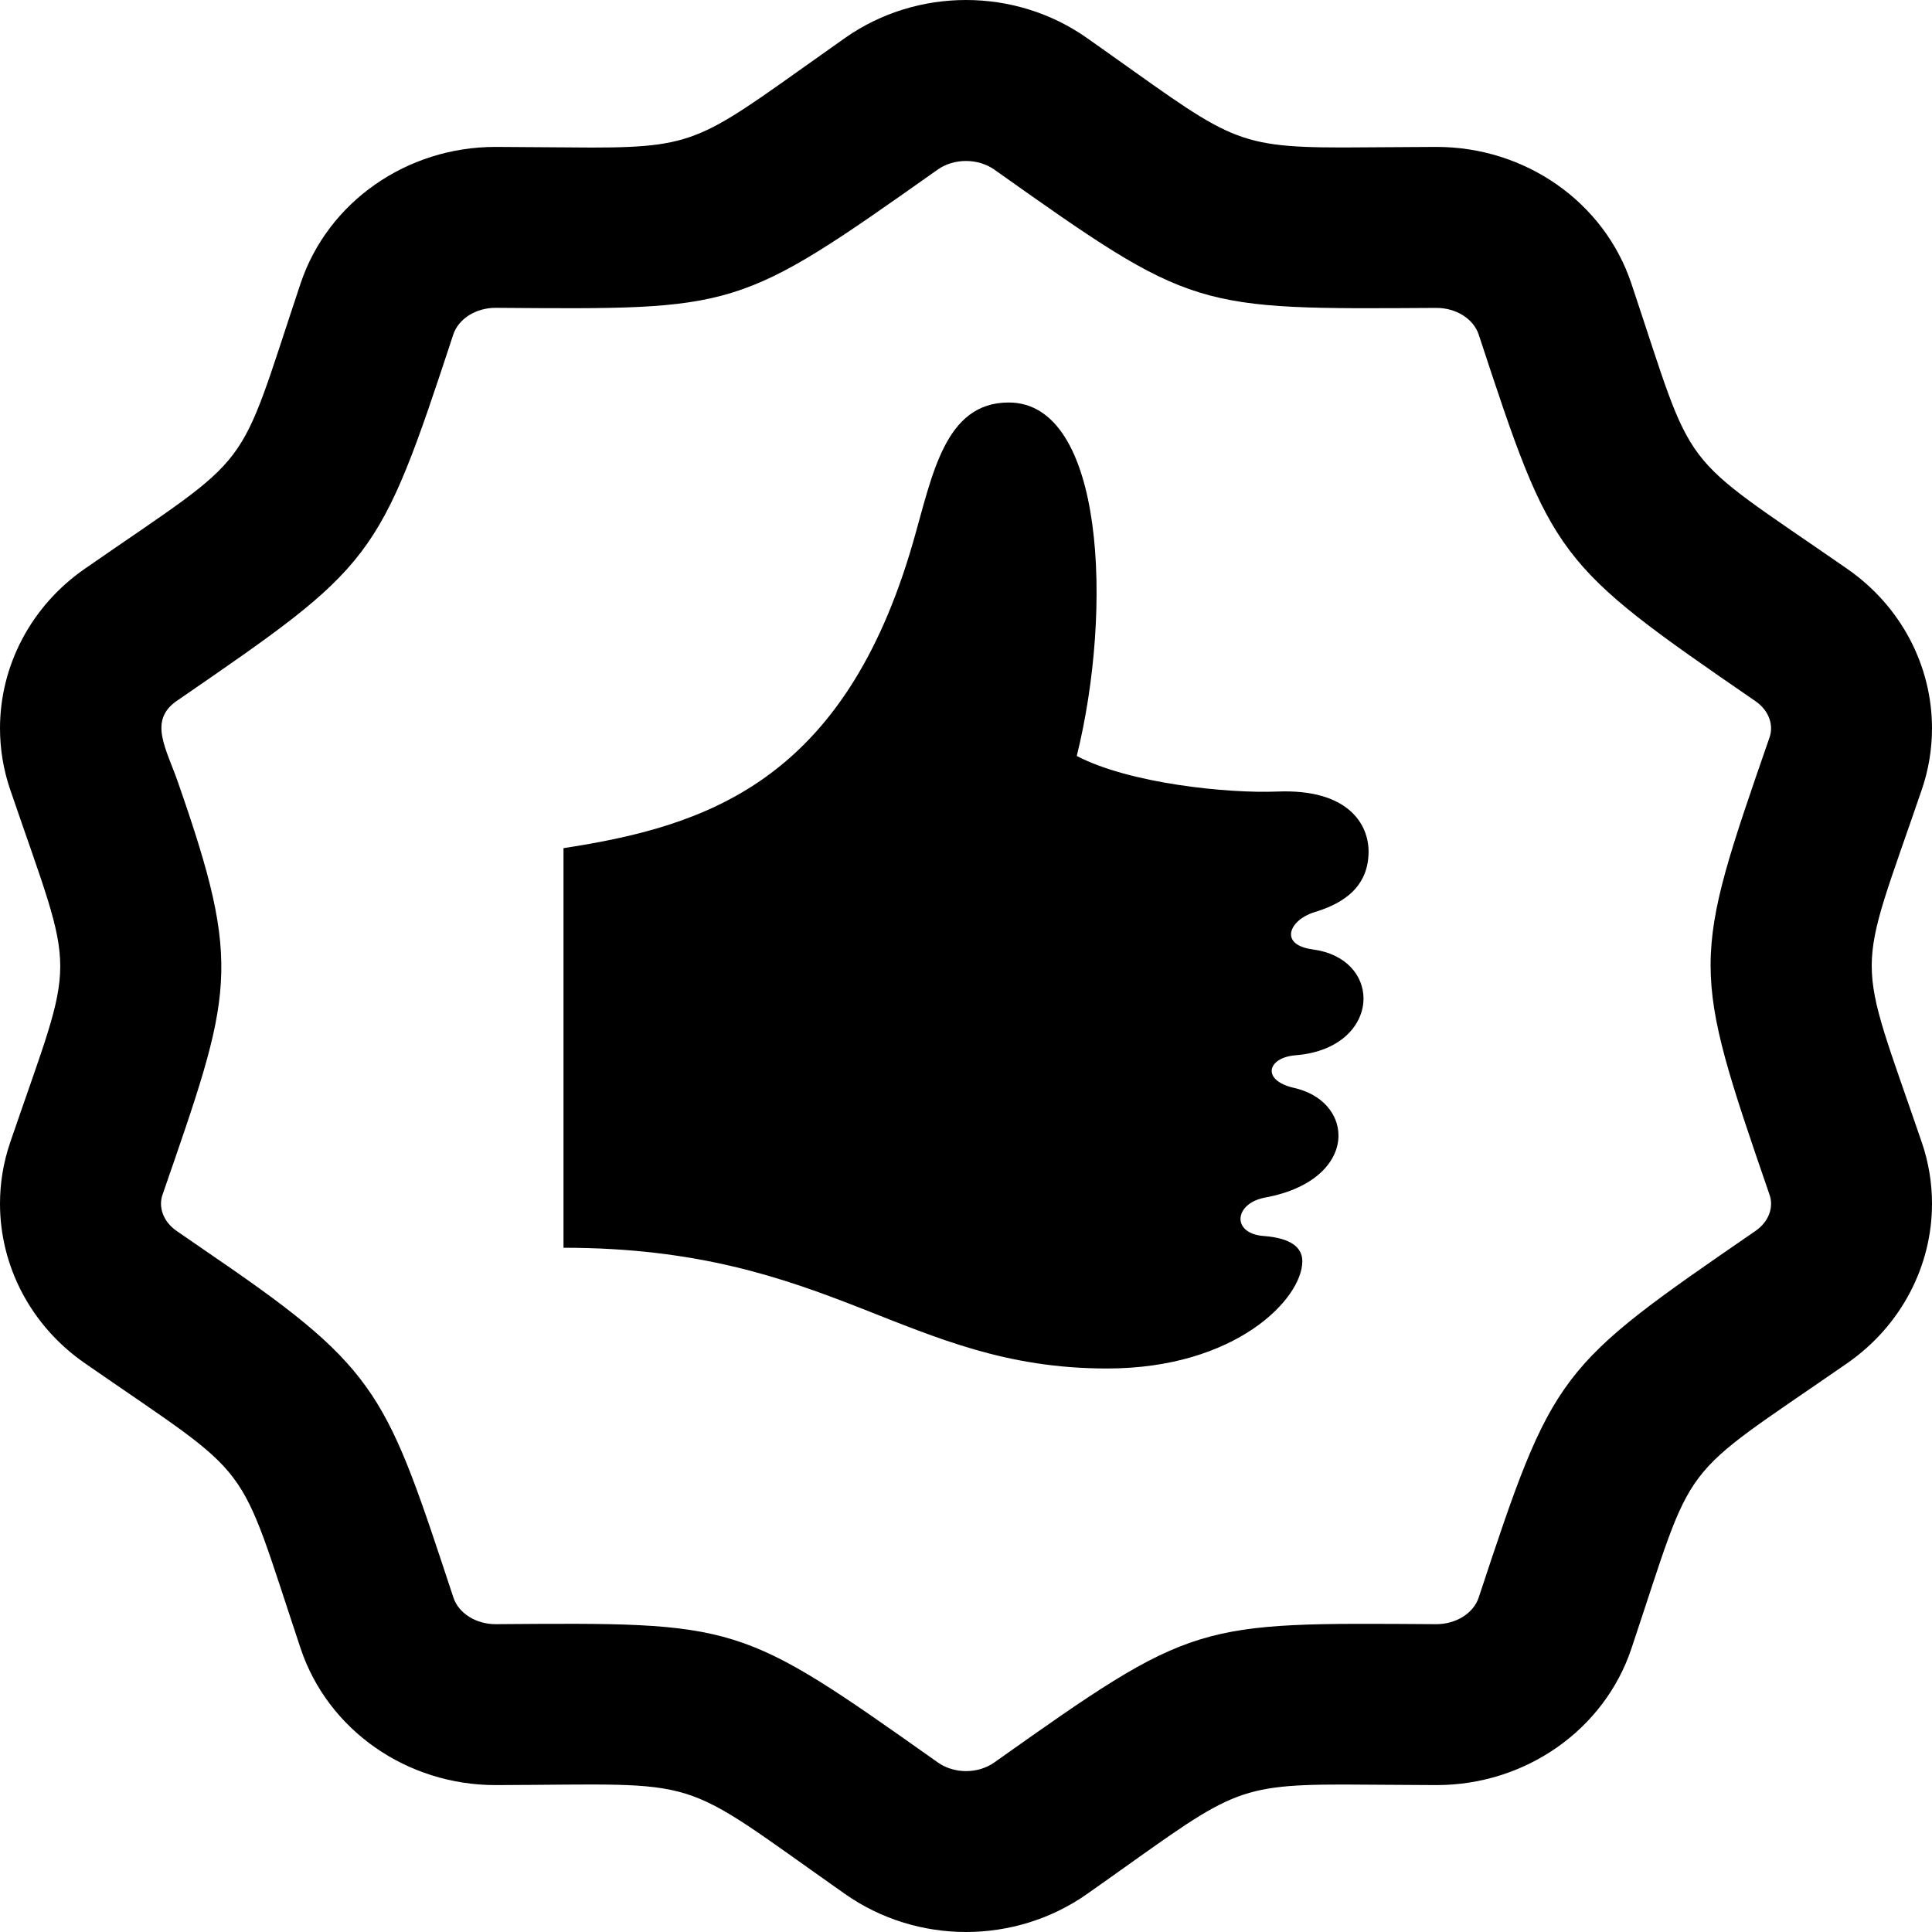
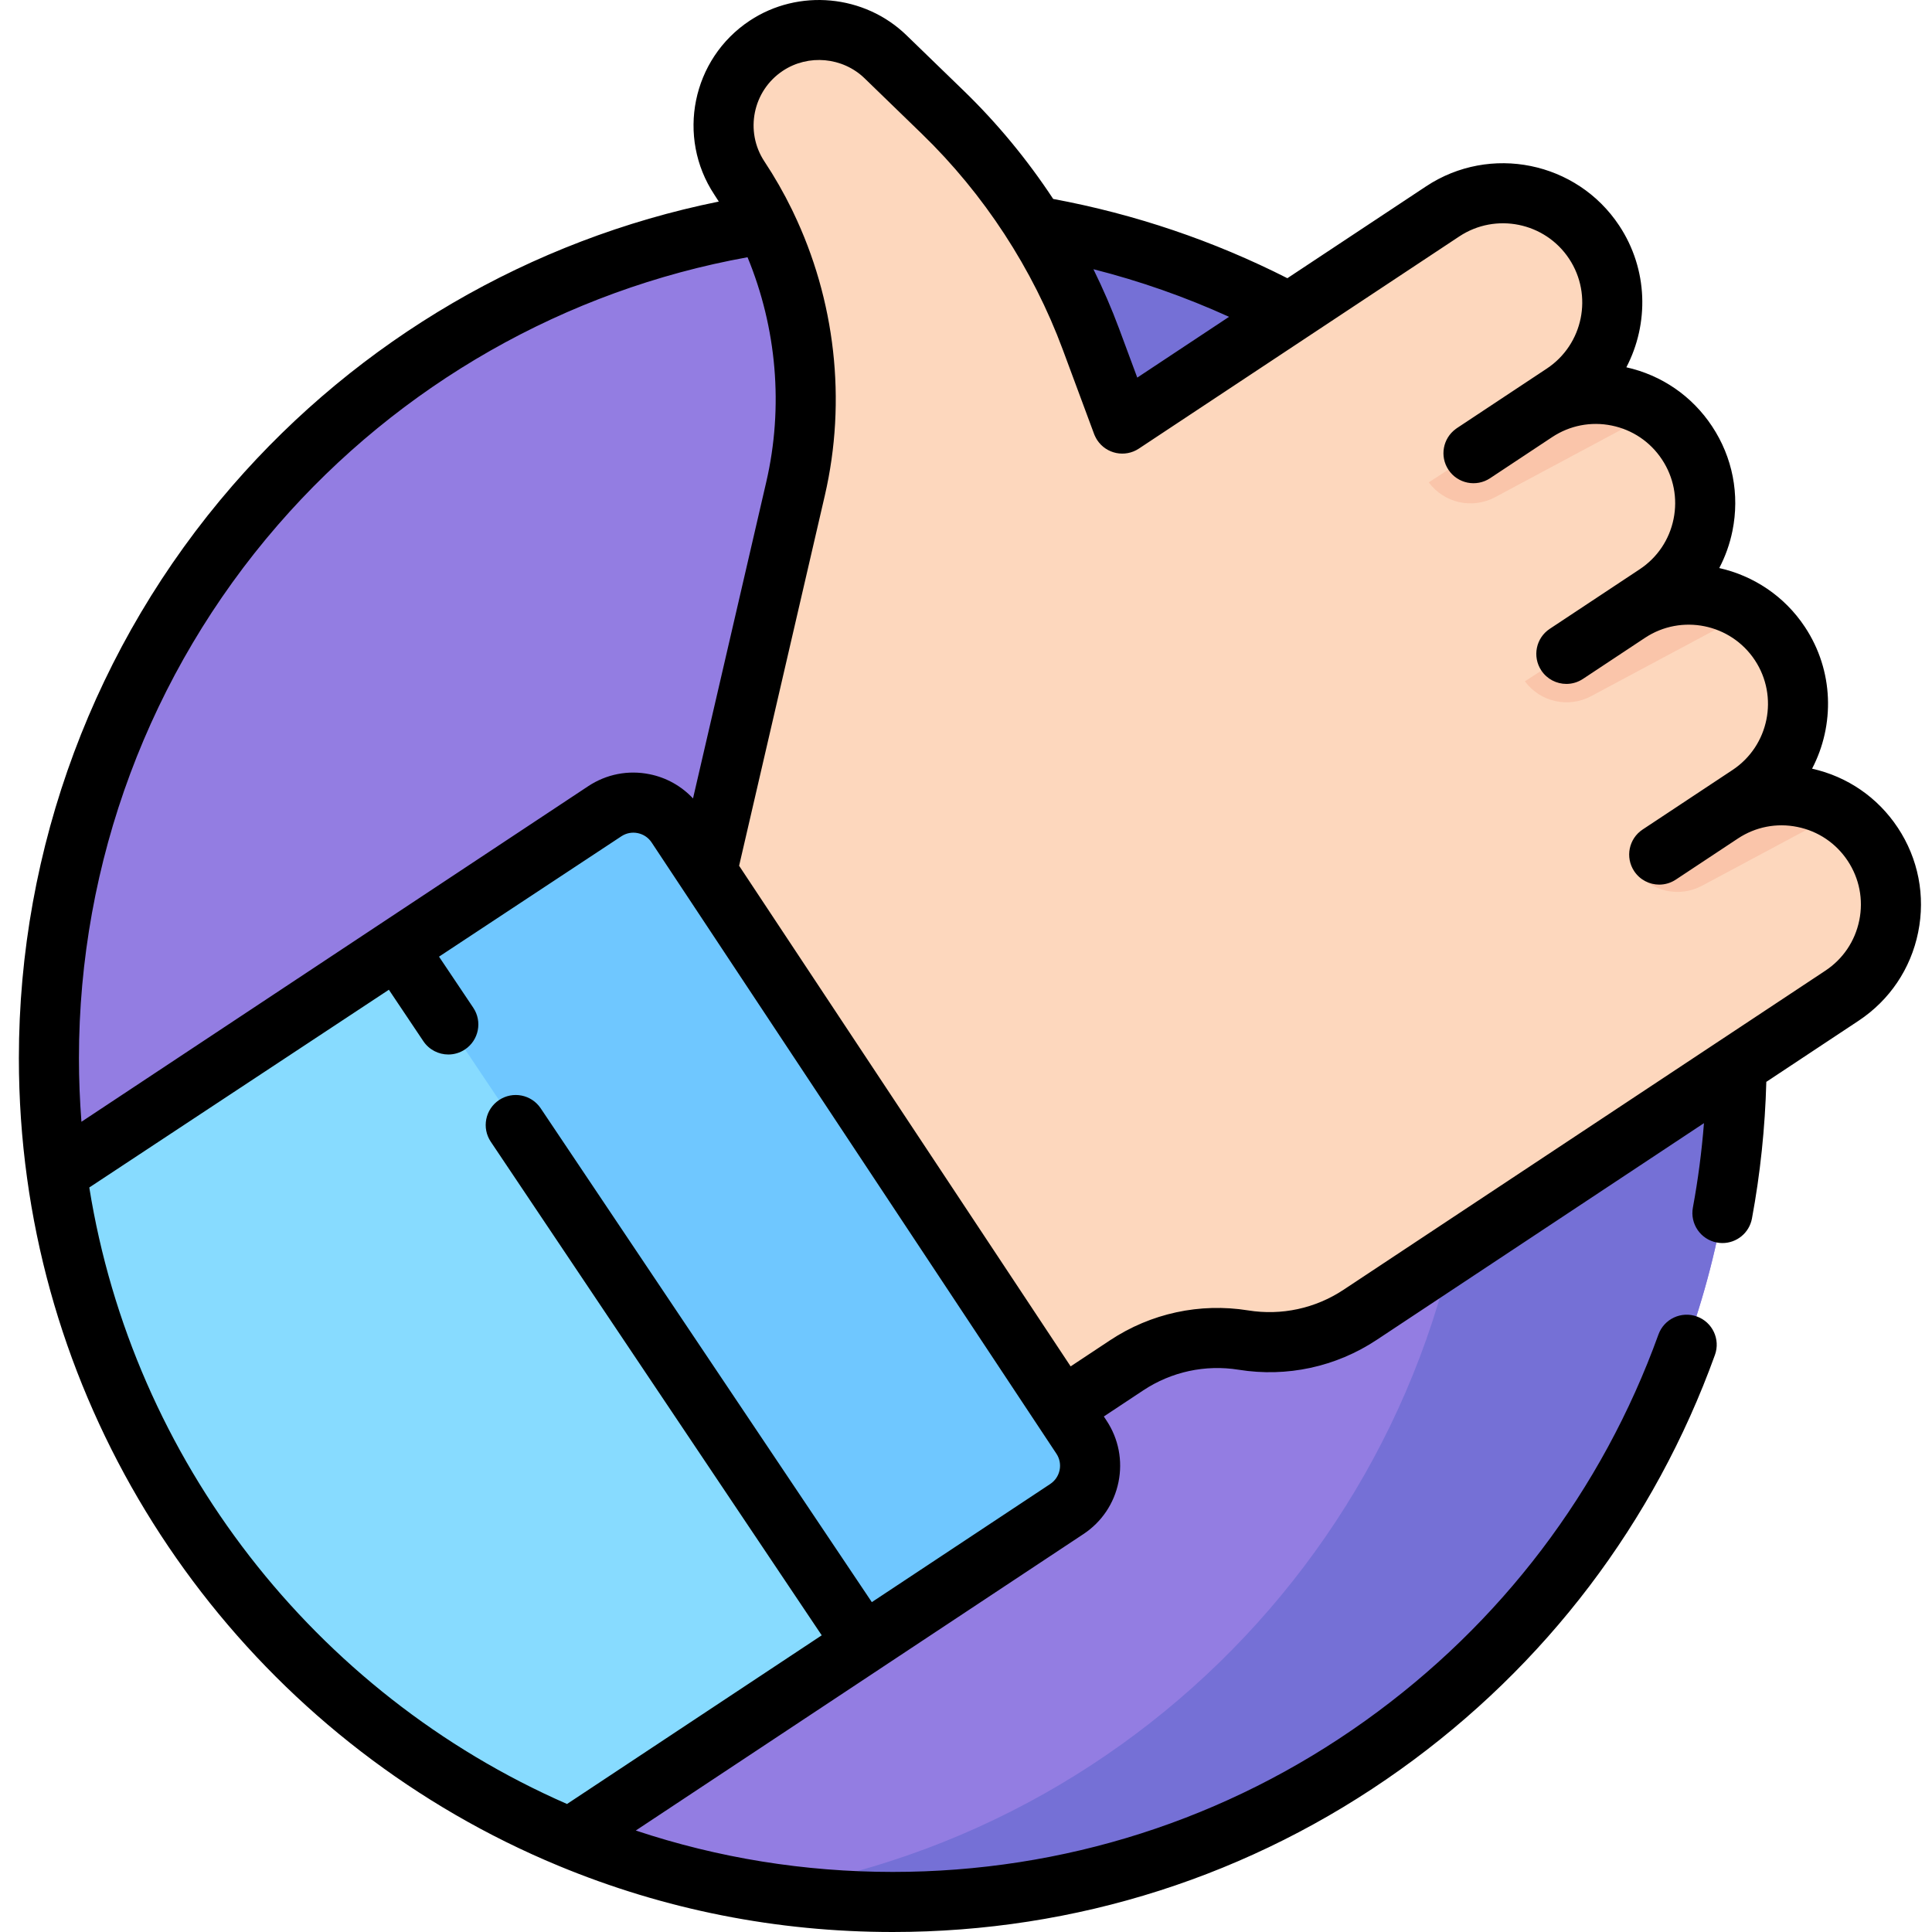
- <svg xmlns="http://www.w3.org/2000/svg" width="24" height="24" viewBox="0 0 24 24">
-   <path d="M12.352 2.107c2.481 1.759 2.474 1.736 5.493 1.718.244 0 .459.136.524.331.917 2.789.942 2.838 3.438 4.554.176.122.227.307.174.453-.971 2.801-.979 2.834 0 5.676.053.145.003.33-.175.453-2.469 1.699-2.505 1.73-3.437 4.553-.065.195-.28.331-.526.331-2.995-.019-3-.049-5.49 1.717-.205.145-.501.144-.704 0-2.475-1.751-2.463-1.739-5.493-1.717-.244 0-.459-.136-.523-.329-.826-2.499-.907-2.82-2.925-4.202l-.514-.354c-.176-.122-.227-.307-.174-.453.866-2.504.999-2.805.193-5.114-.146-.424-.374-.769-.019-1.016 2.458-1.691 2.506-1.722 3.437-4.553.065-.195.28-.331.526-.331 3.009.021 2.996.048 5.491-1.717.206-.145.503-.141.704 0zm-.352-2.107c-.527 0-1.055.157-1.502.471-1.757 1.236-1.77 1.362-3.152 1.362l-1.183-.008h-.008c-1.104 0-2.083.685-2.421 1.696-.812 2.433-.533 2.055-2.68 3.544-.675.468-1.054 1.212-1.054 1.982 0 .254.041.512.127.763.83 2.428.827 1.963 0 4.38-.086.251-.127.508-.127.763 0 .77.379 1.514 1.055 1.982 2.147 1.489 1.869 1.114 2.68 3.544.338 1.011 1.316 1.696 2.421 1.696h.008c2.652-.008 2.189-.155 4.335 1.354.446.313.974.471 1.501.471s1.055-.157 1.502-.471c1.76-1.238 1.762-1.361 3.181-1.361l1.154.007h.008c1.104 0 2.083-.685 2.421-1.696.812-2.428.528-2.053 2.68-3.544.675-.469 1.054-1.212 1.054-1.982 0-.254-.041-.512-.127-.763-.831-2.428-.827-1.963 0-4.38.086-.251.127-.509.127-.763 0-.77-.379-1.514-1.055-1.982-2.152-1.492-1.868-1.117-2.68-3.544-.338-1.011-1.316-1.696-2.421-1.696h-.008l-1.156.007c-1.416 0-1.42-.124-3.179-1.361-.446-.314-.974-.471-1.501-.471zm3.698 15.354c-.405-.031-.367-.406.016-.477.634-.117.913-.457.913-.771 0-.265-.198-.511-.549-.591-.418-.095-.332-.379.016-.406.566-.045.844-.382.844-.705 0-.282-.212-.554-.63-.61-.429-.057-.289-.367.016-.461.261-.08.677-.25.677-.755 0-.336-.25-.781-1.136-.745-.614.025-1.833-.099-2.489-.442.452-1.829.343-4.391-.845-4.391-.797 0-.948.903-1.188 1.734-.859 2.984-2.577 3.531-4.343 3.802v4.964c3.344 0 4.25 1.5 6.752 1.5 1.6 0 2.426-.867 2.426-1.333 0-.167-.136-.287-.48-.313z" />
+ <svg xmlns="http://www.w3.org/2000/svg" height="511pt" viewBox="-4 0 511 512" width="511pt">
+   <path d="m455.723 280.414c0 123.504-100.133 223.625-223.637 223.625-30.297 0-59.18-6.023-85.52-16.945-72.004-29.824-125.039-96.176-136.004-175.945-1.391-10.043-2.102-20.309-2.102-30.734 0-123.516 100.121-223.637 223.625-223.637 123.504 0 223.637 100.121 223.637 223.637zm0 0" fill="#937de2" />
+   <path d="m232.086 56.777c-11.824 0-23.43.926-34.758 2.691 107 16.699 188.883 109.254 188.883 220.945 0 111.676-81.875 204.227-188.863 220.93 11.32 1.766 22.918 2.695 34.738 2.695 123.504 0 223.637-100.121 223.637-223.625 0-123.516-100.133-223.637-223.637-223.637zm0 0" fill="#7570d6" />
+   <path d="m483.641 263.879-127.703 84.562c-9.098 6.027-20.117 8.418-30.891 6.695-10.797-1.719-21.844.641-30.965 6.68l-17.09 11.324-95.707-141.074 23.48-101.441c1.828-7.895 2.73-15.898 2.73-23.871 0-20.625-6.031-40.984-17.602-58.461-2.844-4.297-4.203-9.16-4.203-13.957 0-8.207 3.98-16.254 11.336-21.125 9.914-6.57 23.055-5.348 31.59 2.93l15.211 14.734c17.398 16.879 30.816 37.43 39.246 60.156l8.25 22.207 84.941-56.121c13.566-8.98 31.922-5.055 40.582 8.84 8.355 13.387 4.066 31.074-9.098 39.789-.16.105-.168.273-.117.402.074.137.234.234.414.16 3.355-1.297 6.867-1.922 10.352-1.922 5.559 0 11.07 1.602 15.785 4.648 3.246 2.102 6.121 4.895 8.395 8.32 4.383 6.625 5.691 14.395 4.258 21.613-2.254 11.379-10.52 17.238-12.145 18.344-.277.191-.352.57-.16.859 0 .012.012.02.023.02.18.258.551.332.816.16 2.312-.562 4.668-.828 7.027-.828 5.75 0 11.473 1.637 16.336 4.734 3.289 2.102 6.199 4.883 8.449 8.289 8.832 13.332 5.18 31.305-8.164 40.137-.328.223-.656.445-.984.656-.191.152-.246.395-.148.566.02.039.062.082.105.105.148.117.383.125.574-.023 8.289-2.824 17.312-1.539 24.574 3.164 3.344 2.145 6.305 5.031 8.648 8.578 8.832 13.348 5.184 31.316-8.148 40.148zm0 0" fill="#fdd7bd" />
+   <path d="m278.215 399.914-53.871 35.676-77.777 51.508c-72.004-29.828-125.039-96.176-136.004-175.949l90.262-59.773 54.945-36.387c6.324-4.195 14.859-2.453 19.051 3.883l107.277 161.977c4.195 6.34 2.453 14.863-3.883 19.066zm0 0" fill="#87dbff" />
+   <path d="m278.215 399.914-53.871 35.676-123.52-184.215 54.945-36.387c6.324-4.195 14.859-2.453 19.051 3.883l107.277 161.977c4.195 6.34 2.453 14.863-3.883 19.066zm0 0" fill="#6fc7ff" />
+   <g fill="#fac5aa">
+     <path d="m434.184 109.035-42.492 22.738c-6.031 3.219-13.504 1.539-17.559-3.949l33.5-21.676c.074.141.234.234.414.16 3.355-1.297 6.867-1.922 10.352-1.922 5.562 0 11.07 1.605 15.785 4.648zm0 0" />
+     <path d="m458.734 162.262-41.566 22.227c-6.031 3.227-13.504 1.551-17.559-3.938l33.5-21.676 1.445-.68c.18.258.551.332.816.16 2.316-.562 4.672-.828 7.027-.828 5.754 0 11.477 1.633 16.336 4.734zm0 0" />
+     <path d="m483.141 215.156-36.613 19.586c-6.016 3.215-13.492 1.539-17.555-3.949l29.02-18.777c.148.117.383.125.574-.023 8.289-2.824 17.312-1.539 24.574 3.164zm0 0" />
+   </g>
+   <path d="m498.43 219.34c-5.309-8.016-13.355-13.539-22.711-15.633 6.035-11.543 5.789-25.945-1.898-37.551-5.469-8.262-13.719-13.598-22.699-15.617 1.602-3.055 2.785-6.352 3.492-9.828 1.961-9.668.047-19.52-5.402-27.742-5.309-8.02-13.355-13.543-22.711-15.633 6.035-11.543 5.789-25.945-1.898-37.555-11.238-16.973-34.199-21.641-51.176-10.398l-36.758 24.344c-19.594-9.938-40.434-16.988-62.062-21.004-6.836-10.379-14.785-20.027-23.684-28.652l-15.207-14.738c-11.137-10.797-28.602-12.418-41.531-3.852-15.297 10.129-19.5 30.816-9.371 46.113.398.605.789 1.215 1.176 1.824-49.848 10.086-95.277 36.539-128.902 75.301-36.488 42.066-56.586 95.941-56.586 151.699 0 10.688.73 21.395 2.176 31.816 11.137 81.02 65.105 150.84 140.84 182.219 28.086 11.641 57.887 17.547 88.562 17.547 48.582 0 95.086-14.879 134.488-43.023 38.547-27.539 67.387-65.543 83.406-109.902 1.496-4.133-.648-8.699-4.781-10.191-4.137-1.492-8.699.648-10.191 4.785-14.918 41.309-41.781 76.699-77.691 102.352-36.684 26.207-79.988 40.059-125.23 40.059-23.391 0-46.23-3.691-68.09-10.973l64.773-42.895c.004-.004.008-.004.012-.008.004 0 .004-.004.008-.008l53.832-35.648h.004c4.832-3.203 8.133-8.094 9.289-13.777 1.156-5.684.031-11.48-3.172-16.312l-.711-1.078 10.457-6.926c7.461-4.941 16.434-6.879 25.27-5.461 12.793 2.055 25.785-.758 36.582-7.91l86.734-57.438c-.594 7.523-1.57 15.004-2.934 22.359-.805 4.324 2.051 8.48 6.375 9.281.488.094.98.137 1.461.137 3.762 0 7.105-2.68 7.816-6.512 2.207-11.871 3.477-24.031 3.805-36.207l24.441-16.188c8.223-5.445 13.836-13.77 15.797-23.434 1.965-9.668.047-19.52-5.398-27.742zm-177.219-135.379-24.324 16.109-4.789-12.902c-2-5.383-4.293-10.66-6.832-15.824 12.34 3.129 24.355 7.348 35.945 12.617zm-252.098 55.191c32.316-37.254 76.336-62.297 124.492-70.98 7.727 18.719 9.578 39.633 4.961 59.566l-19.41 83.855c-3.051-3.258-7.012-5.504-11.473-6.41-5.688-1.16-11.48-.031-16.312 3.172l-54.98 36.406c-.004 0-.004 0-.008.004 0 0-.004 0-.004.004l-79.297 52.512c-.434-5.594-.66-11.23-.66-16.863 0-51.922 18.715-102.094 52.691-141.266zm207.191 250.441c-.309 1.516-1.191 2.824-2.484 3.68h.004l-47.281 31.309-87.754-130.871c-2.449-3.652-7.395-4.625-11.047-2.176-3.648 2.449-4.625 7.391-2.176 11.043l87.699 130.797-67.496 44.699c-67.07-29.336-115.066-91.289-126.605-163.379l79.391-52.402 9.137 13.633c1.539 2.289 4.055 3.527 6.621 3.527 1.523 0 3.066-.434 4.426-1.348 3.652-2.449 4.629-7.395 2.18-11.047l-9.074-13.535 48.32-31.895c1.285-.855 2.828-1.152 4.344-.844 1.516.309 2.824 1.191 3.68 2.48l107.273 161.984c.852 1.285 1.152 2.828.844 4.344zm211.922-145.684c-1.117 5.5-4.309 10.234-8.988 13.332l-27.941 18.504c-.008.004-.016.012-.027.016l-99.73 66.047c-7.461 4.941-16.434 6.883-25.27 5.461-12.789-2.051-25.781.758-36.582 7.91l-10.457 6.926-87.859-132.668 22.711-98.105c5.848-25.273 2.766-51.895-8.375-75.086-.102-.242-.211-.477-.336-.707-2.141-4.383-4.57-8.637-7.285-12.738-5.281-7.977-3.09-18.762 4.891-24.047 6.742-4.465 15.852-3.621 21.656 2.008l15.207 14.742c16.449 15.949 29.359 35.73 37.328 57.207l8.281 22.309c.016.043.031.078.047.117.02.051.043.105.062.156.059.137.113.262.172.367.16.336.336.668.547.984 2.43 3.668 7.367 4.672 11.031 2.242l84.91-56.227c9.656-6.395 22.715-3.742 29.109 5.914s3.742 22.715-5.914 29.109l-7.371 4.883s-.004 0-.008.004l-16.441 10.891c-.023.016-.039.031-.062.043-.094.066-.184.129-.258.191-3.398 2.496-4.277 7.242-1.922 10.797 2.426 3.668 7.367 4.672 11.035 2.242l16.453-10.898c4.676-3.09 10.273-4.18 15.77-3.062 5.496 1.117 10.234 4.309 13.328 8.988 3.098 4.676 4.191 10.281 3.074 15.777-1.117 5.5-4.309 10.234-8.988 13.332l-23.82 15.777c-3.668 2.426-4.672 7.363-2.242 11.031 1.531 2.312 4.062 3.566 6.645 3.566 1.508 0 3.035-.43 4.387-1.324l3.688-2.441 12.758-8.449c9.66-6.395 22.715-3.742 29.109 5.914 6.395 9.66 3.742 22.715-5.914 29.113l-11.898 7.879c-.062.039-.125.082-.188.125l-11.734 7.77c-3.668 2.426-4.672 7.367-2.242 11.035 1.531 2.312 4.062 3.566 6.645 3.566 1.508 0 3.035-.43 4.387-1.324l3.688-2.441s0-.004.004-.004l12.758-8.445c4.676-3.098 10.277-4.191 15.777-3.07 5.5 1.113 10.234 4.309 13.332 8.984 3.094 4.676 4.184 10.281 3.066 15.777zm0 0" />
</svg>
